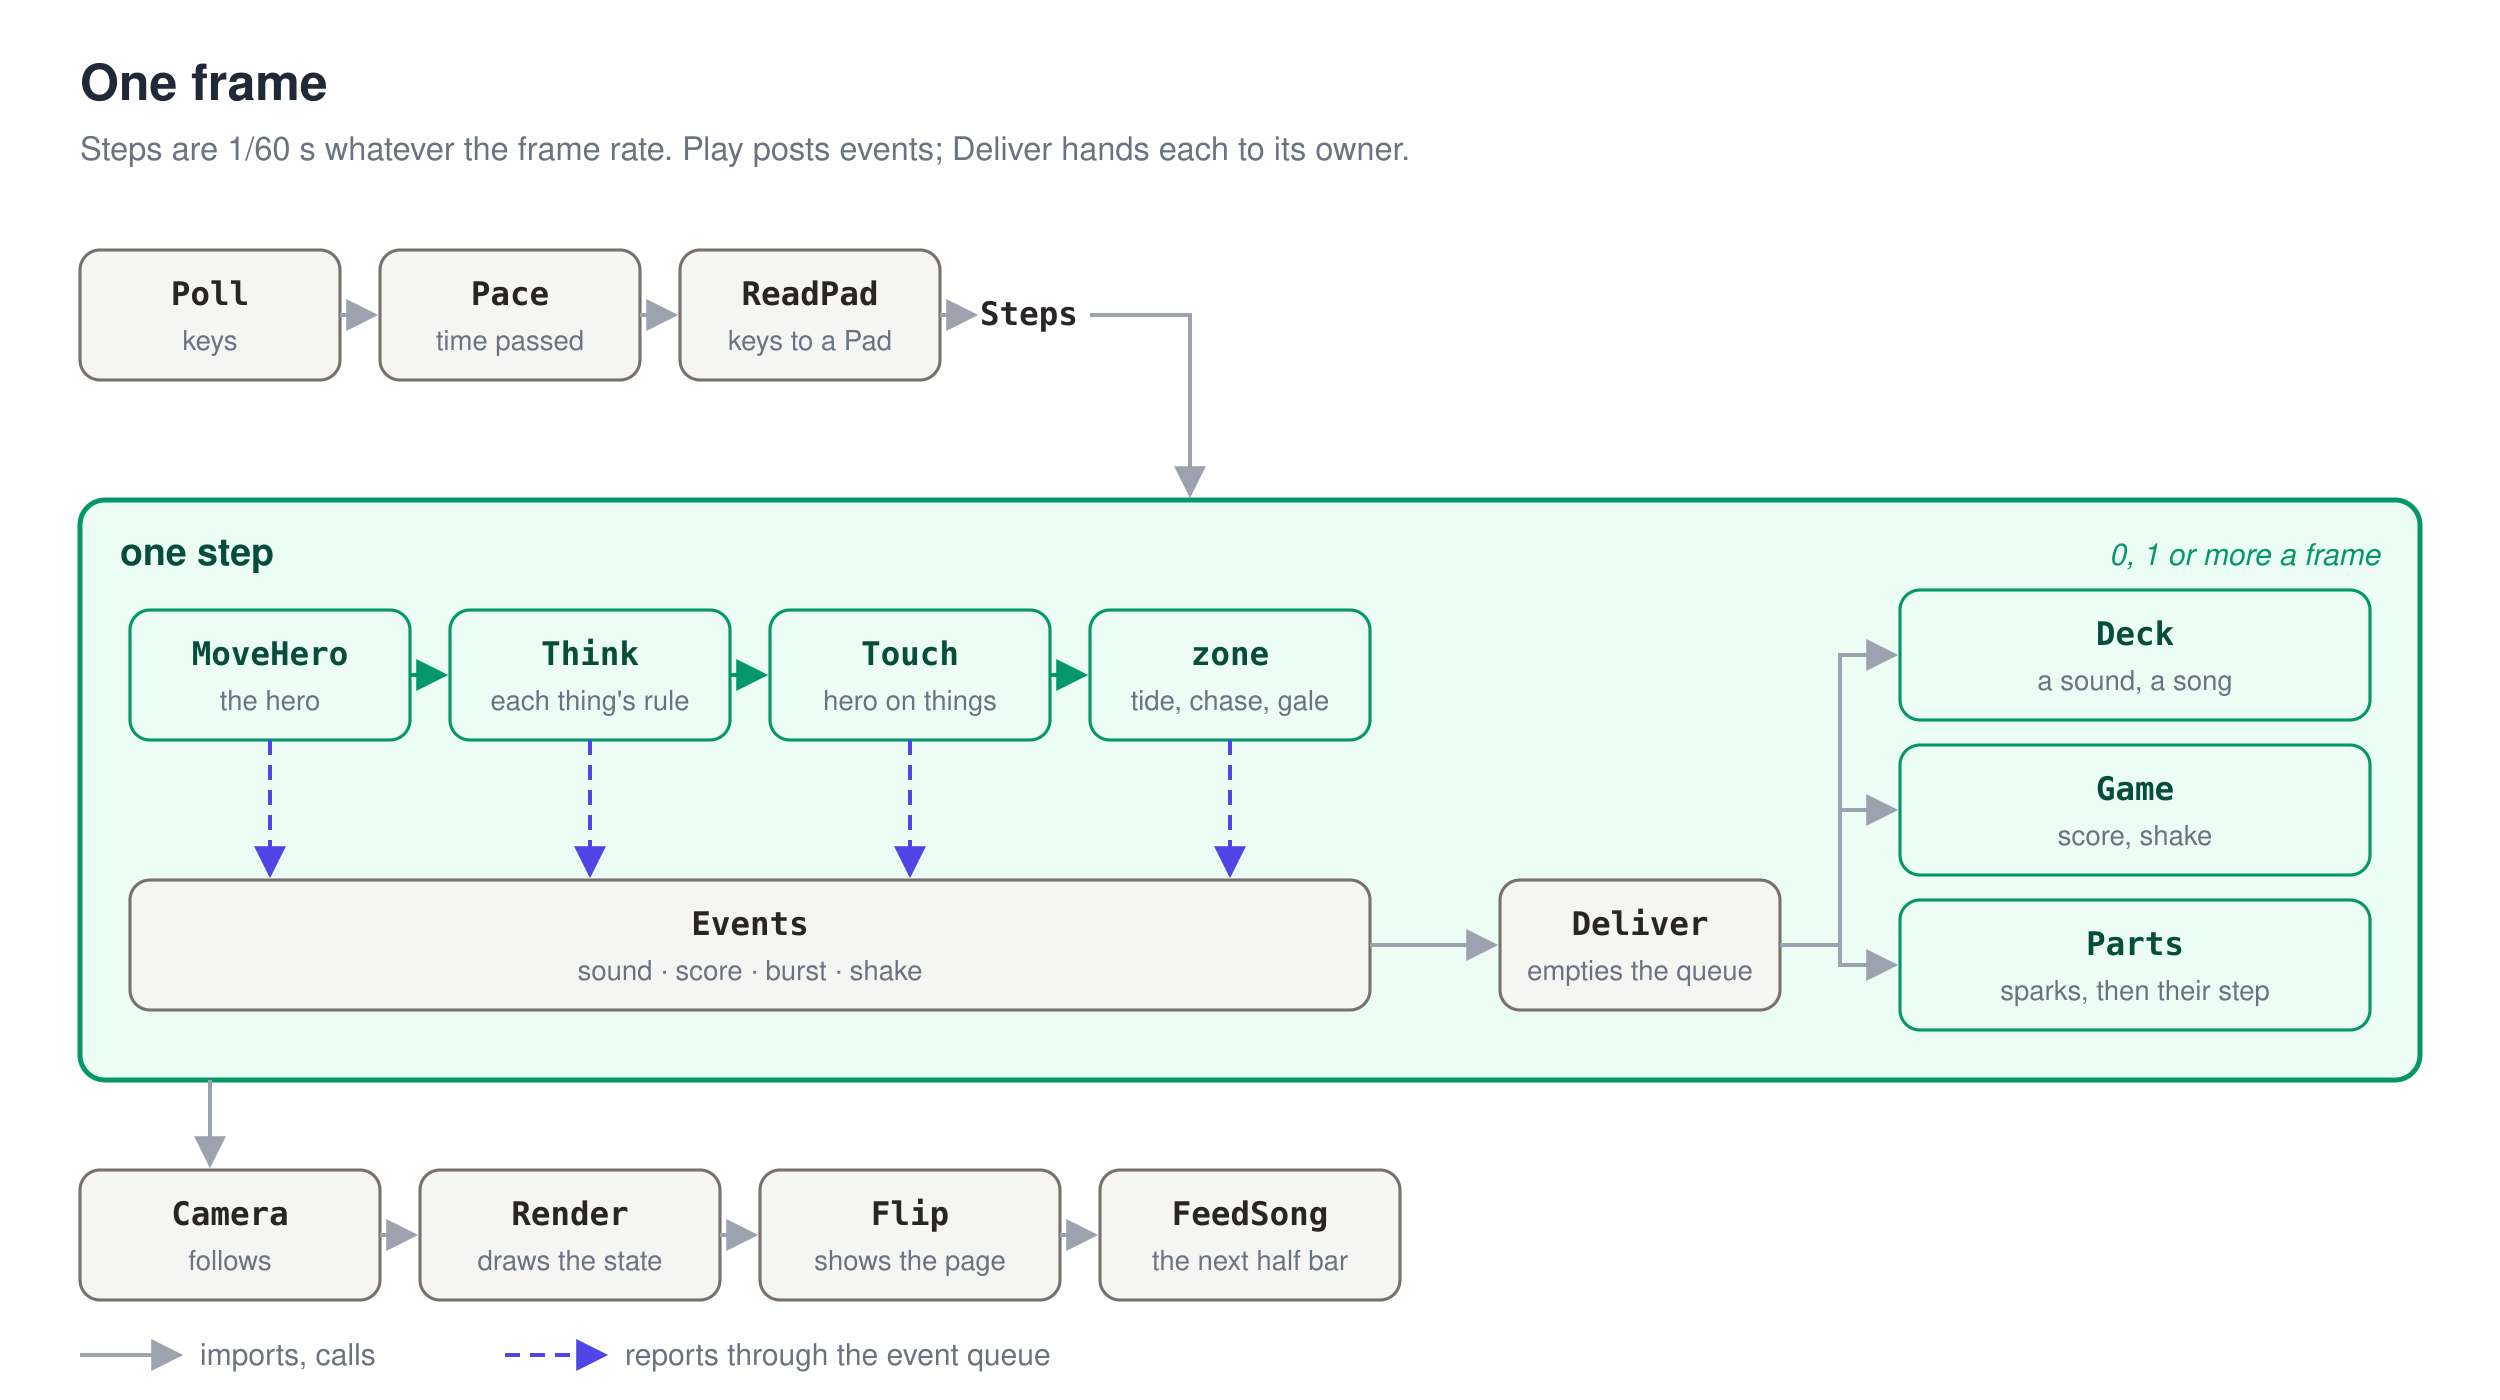
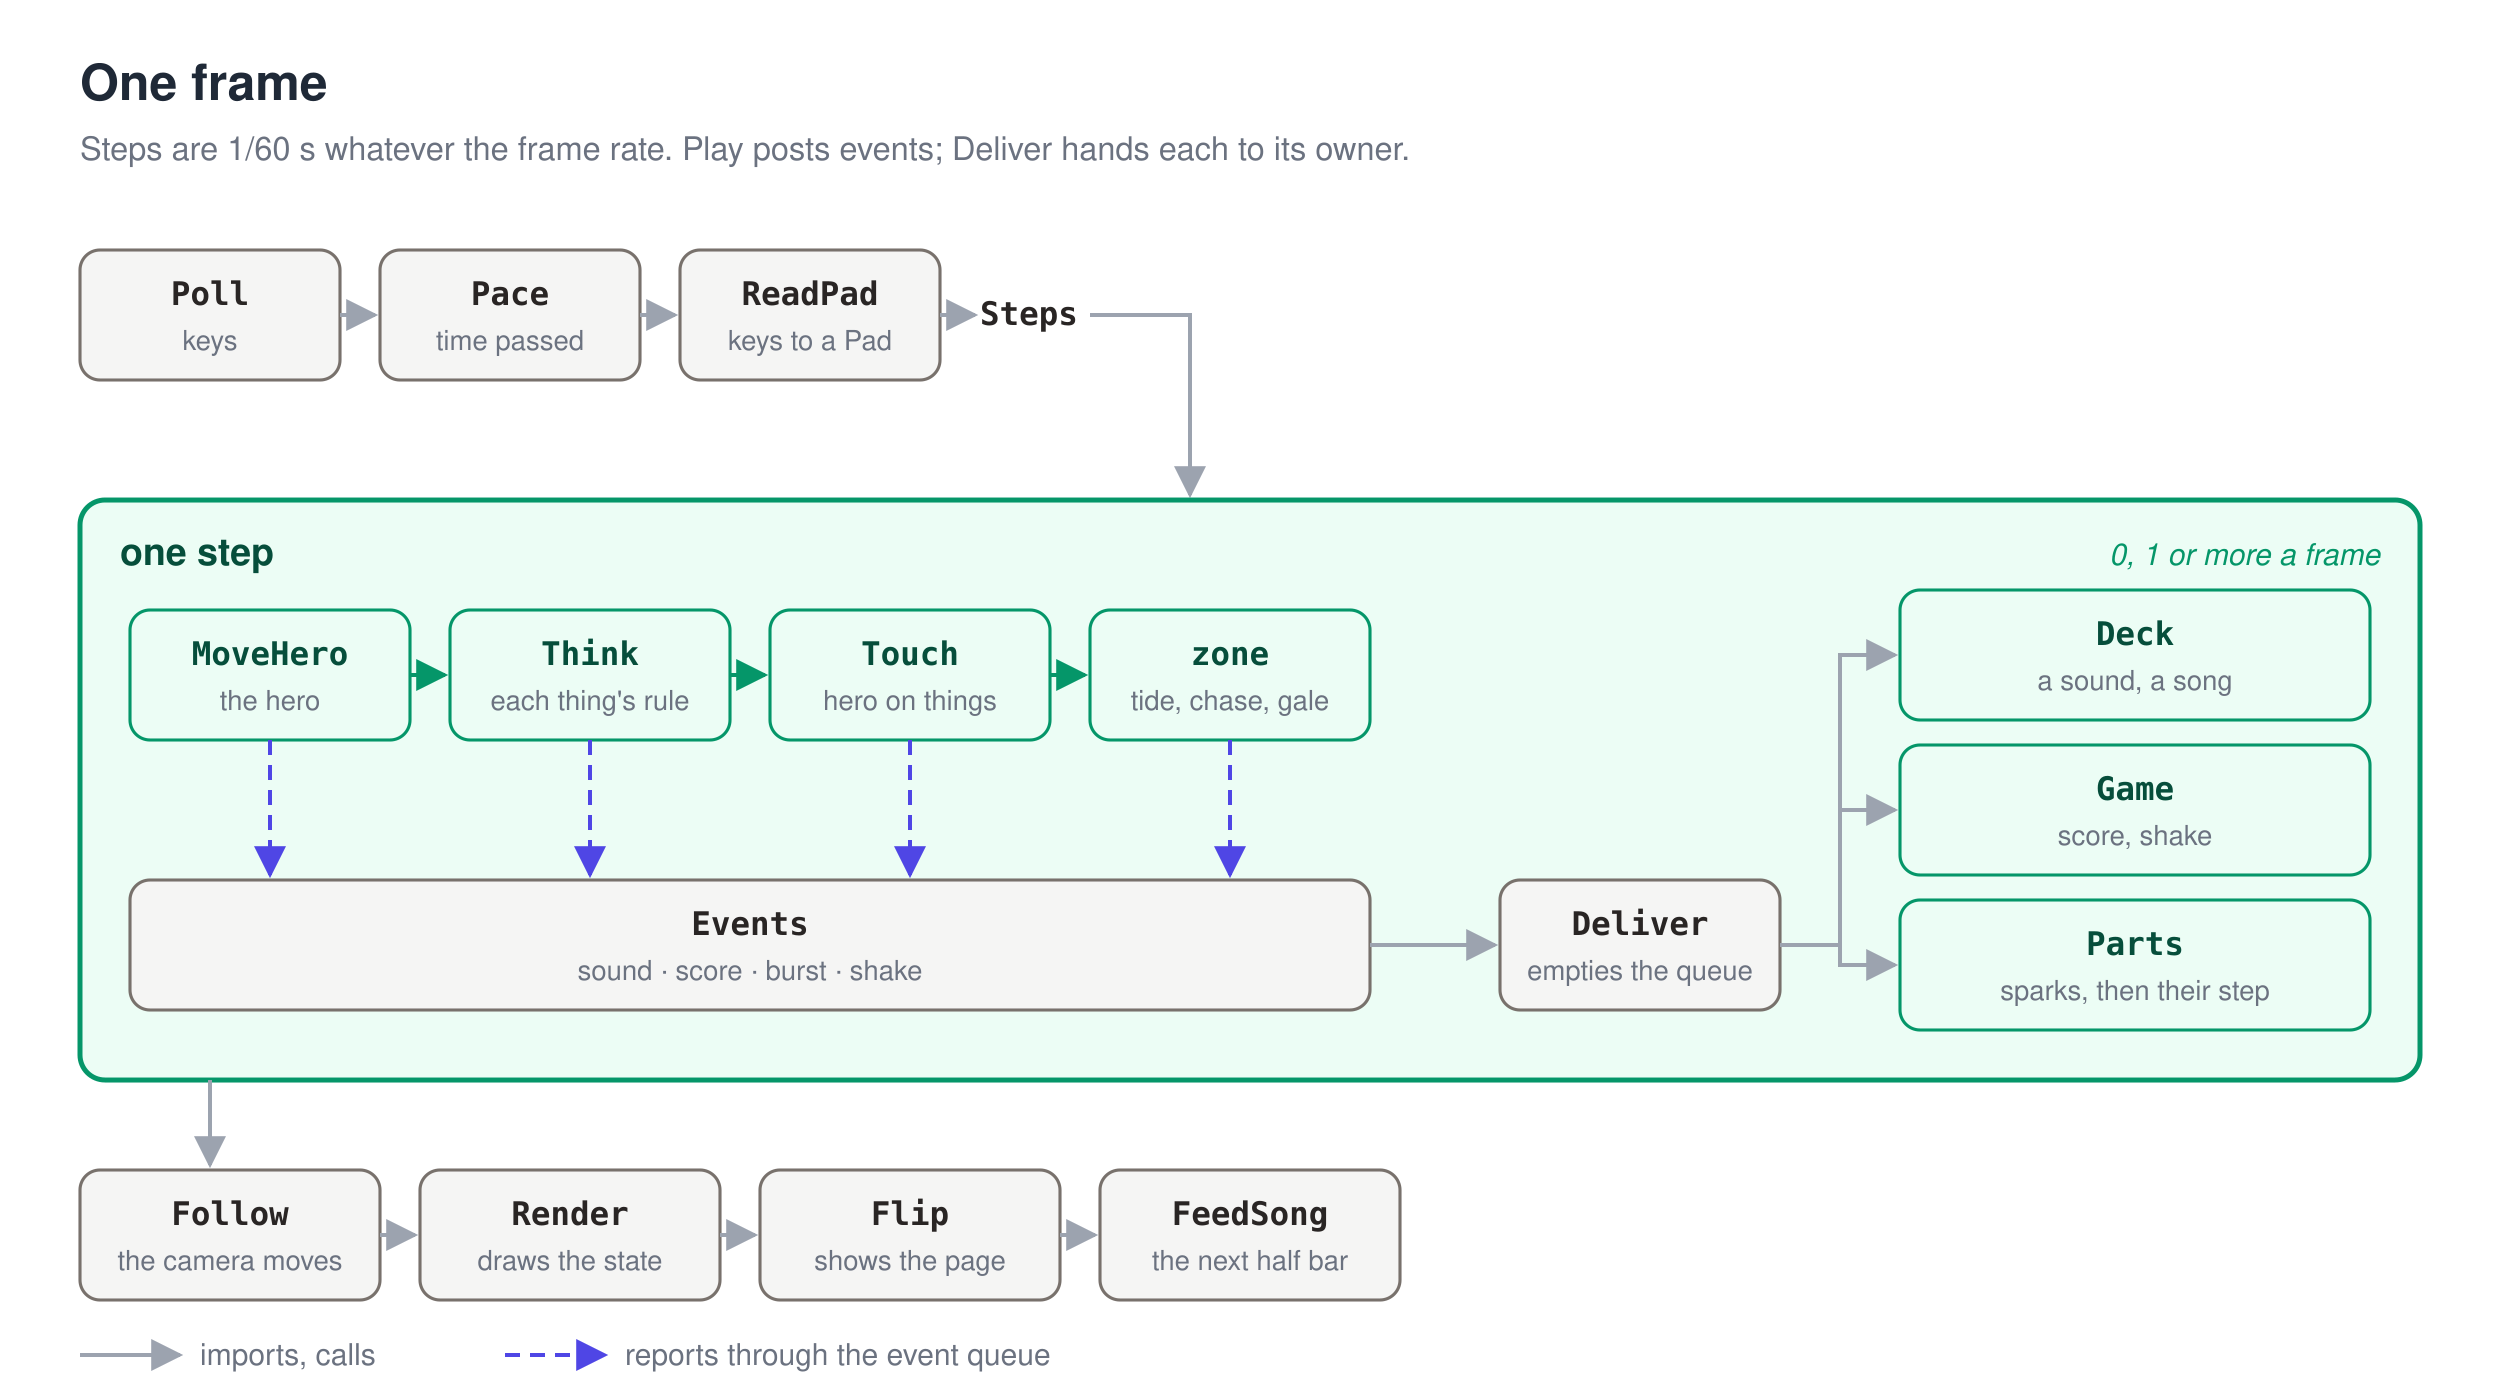
<svg xmlns="http://www.w3.org/2000/svg" width="1000" height="560" viewBox="0 0 1000 560">
  <defs>
    <marker id="ah059669" viewBox="0 0 10 10" refX="9" refY="5" markerWidth="8" markerHeight="8" orient="auto-start-reverse">
      <path d="M0,0 L10,5 L0,10 z" fill="#059669" />
    </marker>
    <marker id="ah4f46e5" viewBox="0 0 10 10" refX="9" refY="5" markerWidth="8" markerHeight="8" orient="auto-start-reverse">
      <path d="M0,0 L10,5 L0,10 z" fill="#4f46e5" />
    </marker>
    <marker id="ah9ca3af" viewBox="0 0 10 10" refX="9" refY="5" markerWidth="8" markerHeight="8" orient="auto-start-reverse">
      <path d="M0,0 L10,5 L0,10 z" fill="#9ca3af" />
    </marker>
  </defs>
  <rect width="1000" height="560" fill="#ffffff" />
  <text x="32" y="40" font-family="-apple-system, 'Segoe UI', Helvetica, Arial, sans-serif" font-size="20" font-weight="700" fill="#1f2937" text-anchor="start">One frame</text>
  <text x="32" y="64" font-family="-apple-system, 'Segoe UI', Helvetica, Arial, sans-serif" font-size="13" font-weight="400" fill="#6b7280" text-anchor="start">Steps are 1/60 s whatever the frame rate. Play posts events; Deliver hands each to its owner.</text>
  <rect x="32" y="100" width="104" height="52" rx="8" fill="#f5f5f4" stroke="#78716c" stroke-width="1.25" />
  <text x="84.0" y="122" font-family="'SF Mono', Menlo, Consolas, monospace" font-size="13" font-weight="700" fill="#292524" text-anchor="middle">Poll</text>
  <text x="84.0" y="140" font-family="-apple-system, 'Segoe UI', Helvetica, Arial, sans-serif" font-size="11" font-weight="400" fill="#6b7280" text-anchor="middle">keys</text>
  <path d="M136,126 L150,126" fill="none" stroke="#9ca3af" stroke-width="1.6" marker-end="url(#ah9ca3af)" />
  <rect x="152" y="100" width="104" height="52" rx="8" fill="#f5f5f4" stroke="#78716c" stroke-width="1.25" />
  <text x="204.0" y="122" font-family="'SF Mono', Menlo, Consolas, monospace" font-size="13" font-weight="700" fill="#292524" text-anchor="middle">Pace</text>
  <text x="204.0" y="140" font-family="-apple-system, 'Segoe UI', Helvetica, Arial, sans-serif" font-size="11" font-weight="400" fill="#6b7280" text-anchor="middle">time passed</text>
  <path d="M256,126 L270,126" fill="none" stroke="#9ca3af" stroke-width="1.6" marker-end="url(#ah9ca3af)" />
  <rect x="272" y="100" width="104" height="52" rx="8" fill="#f5f5f4" stroke="#78716c" stroke-width="1.25" />
  <text x="324.0" y="122" font-family="'SF Mono', Menlo, Consolas, monospace" font-size="13" font-weight="700" fill="#292524" text-anchor="middle">ReadPad</text>
  <text x="324.0" y="140" font-family="-apple-system, 'Segoe UI', Helvetica, Arial, sans-serif" font-size="11" font-weight="400" fill="#6b7280" text-anchor="middle">keys to a Pad</text>
  <path d="M376,126 L390,126" fill="none" stroke="#9ca3af" stroke-width="1.6" marker-end="url(#ah9ca3af)" />
  <text x="392" y="130" font-family="'SF Mono', Menlo, Consolas, monospace" font-size="13" font-weight="700" fill="#292524" text-anchor="start">Steps</text>
  <path d="M436,126 L476,126 L476,198" fill="none" stroke="#9ca3af" stroke-width="1.6" marker-end="url(#ah9ca3af)" />
  <rect x="32" y="200" width="936" height="232" rx="10" fill="#ecfdf5" stroke="#059669" stroke-width="2" />
  <text x="48" y="226" font-family="-apple-system, 'Segoe UI', Helvetica, Arial, sans-serif" font-size="15" font-weight="700" fill="#064e3b" text-anchor="start">one step</text>
  <text x="952" y="226" font-family="-apple-system, 'Segoe UI', Helvetica, Arial, sans-serif" font-size="12" font-weight="400" fill="#059669" text-anchor="end" font-style="italic">0, 1 or more a frame</text>
  <rect x="52" y="244" width="112" height="52" rx="8" fill="#ecfdf5" stroke="#059669" stroke-width="1.25" />
  <text x="108.0" y="266" font-family="'SF Mono', Menlo, Consolas, monospace" font-size="13" font-weight="700" fill="#064e3b" text-anchor="middle">MoveHero</text>
  <text x="108.0" y="284" font-family="-apple-system, 'Segoe UI', Helvetica, Arial, sans-serif" font-size="11" font-weight="400" fill="#6b7280" text-anchor="middle">the hero</text>
  <rect x="180" y="244" width="112" height="52" rx="8" fill="#ecfdf5" stroke="#059669" stroke-width="1.25" />
  <text x="236.0" y="266" font-family="'SF Mono', Menlo, Consolas, monospace" font-size="13" font-weight="700" fill="#064e3b" text-anchor="middle">Think</text>
  <text x="236.0" y="284" font-family="-apple-system, 'Segoe UI', Helvetica, Arial, sans-serif" font-size="11" font-weight="400" fill="#6b7280" text-anchor="middle">each thing's rule</text>
  <path d="M164,270 L178,270" fill="none" stroke="#059669" stroke-width="1.6" marker-end="url(#ah059669)" />
  <rect x="308" y="244" width="112" height="52" rx="8" fill="#ecfdf5" stroke="#059669" stroke-width="1.25" />
  <text x="364.0" y="266" font-family="'SF Mono', Menlo, Consolas, monospace" font-size="13" font-weight="700" fill="#064e3b" text-anchor="middle">Touch</text>
  <text x="364.0" y="284" font-family="-apple-system, 'Segoe UI', Helvetica, Arial, sans-serif" font-size="11" font-weight="400" fill="#6b7280" text-anchor="middle">hero on things</text>
  <path d="M292,270 L306,270" fill="none" stroke="#059669" stroke-width="1.6" marker-end="url(#ah059669)" />
  <rect x="436" y="244" width="112" height="52" rx="8" fill="#ecfdf5" stroke="#059669" stroke-width="1.25" />
  <text x="492.0" y="266" font-family="'SF Mono', Menlo, Consolas, monospace" font-size="13" font-weight="700" fill="#064e3b" text-anchor="middle">zone</text>
  <text x="492.0" y="284" font-family="-apple-system, 'Segoe UI', Helvetica, Arial, sans-serif" font-size="11" font-weight="400" fill="#6b7280" text-anchor="middle">tide, chase, gale</text>
  <path d="M420,270 L434,270" fill="none" stroke="#059669" stroke-width="1.6" marker-end="url(#ah059669)" />
  <rect x="52" y="352" width="496" height="52" rx="8" fill="#f5f5f4" stroke="#78716c" stroke-width="1.25" />
  <text x="300" y="374" font-family="'SF Mono', Menlo, Consolas, monospace" font-size="13" font-weight="700" fill="#292524" text-anchor="middle">Events</text>
  <text x="300" y="392" font-family="-apple-system, 'Segoe UI', Helvetica, Arial, sans-serif" font-size="11" font-weight="400" fill="#6b7280" text-anchor="middle">sound · score · burst · shake</text>
  <path d="M108,296 L108,350" fill="none" stroke="#4f46e5" stroke-width="1.6" stroke-dasharray="6 4" marker-end="url(#ah4f46e5)" />
  <path d="M236,296 L236,350" fill="none" stroke="#4f46e5" stroke-width="1.6" stroke-dasharray="6 4" marker-end="url(#ah4f46e5)" />
  <path d="M364,296 L364,350" fill="none" stroke="#4f46e5" stroke-width="1.6" stroke-dasharray="6 4" marker-end="url(#ah4f46e5)" />
  <path d="M492,296 L492,350" fill="none" stroke="#4f46e5" stroke-width="1.6" stroke-dasharray="6 4" marker-end="url(#ah4f46e5)" />
  <rect x="600" y="352" width="112" height="52" rx="8" fill="#f5f5f4" stroke="#78716c" stroke-width="1.25" />
  <text x="656.0" y="374" font-family="'SF Mono', Menlo, Consolas, monospace" font-size="13" font-weight="700" fill="#292524" text-anchor="middle">Deliver</text>
  <text x="656.0" y="392" font-family="-apple-system, 'Segoe UI', Helvetica, Arial, sans-serif" font-size="11" font-weight="400" fill="#6b7280" text-anchor="middle">empties the queue</text>
  <path d="M548,378 L598,378" fill="none" stroke="#9ca3af" stroke-width="1.6" marker-end="url(#ah9ca3af)" />
  <rect x="760" y="236" width="188" height="52" rx="8" fill="#ecfdf5" stroke="#059669" stroke-width="1.25" />
  <text x="854.0" y="258" font-family="'SF Mono', Menlo, Consolas, monospace" font-size="13" font-weight="700" fill="#064e3b" text-anchor="middle">Deck</text>
  <text x="854.0" y="276" font-family="-apple-system, 'Segoe UI', Helvetica, Arial, sans-serif" font-size="11" font-weight="400" fill="#6b7280" text-anchor="middle">a sound, a song</text>
  <rect x="760" y="298" width="188" height="52" rx="8" fill="#ecfdf5" stroke="#059669" stroke-width="1.25" />
  <text x="854.0" y="320" font-family="'SF Mono', Menlo, Consolas, monospace" font-size="13" font-weight="700" fill="#064e3b" text-anchor="middle">Game</text>
  <text x="854.0" y="338" font-family="-apple-system, 'Segoe UI', Helvetica, Arial, sans-serif" font-size="11" font-weight="400" fill="#6b7280" text-anchor="middle">score, shake</text>
  <rect x="760" y="360" width="188" height="52" rx="8" fill="#ecfdf5" stroke="#059669" stroke-width="1.25" />
  <text x="854.0" y="382" font-family="'SF Mono', Menlo, Consolas, monospace" font-size="13" font-weight="700" fill="#064e3b" text-anchor="middle">Parts</text>
  <text x="854.0" y="400" font-family="-apple-system, 'Segoe UI', Helvetica, Arial, sans-serif" font-size="11" font-weight="400" fill="#6b7280" text-anchor="middle">sparks, then their step</text>
  <path d="M712,378 L736,378 L736,262 L758,262" fill="none" stroke="#9ca3af" stroke-width="1.6" marker-end="url(#ah9ca3af)" />
  <path d="M736,324 L758,324" fill="none" stroke="#9ca3af" stroke-width="1.6" marker-end="url(#ah9ca3af)" />
  <path d="M736,378 L736,386 L758,386" fill="none" stroke="#9ca3af" stroke-width="1.6" marker-end="url(#ah9ca3af)" />
  <path d="M84,432 L84,466" fill="none" stroke="#9ca3af" stroke-width="1.6" marker-end="url(#ah9ca3af)" />
  <rect x="32" y="468" width="120" height="52" rx="8" fill="#f5f5f4" stroke="#78716c" stroke-width="1.25" />
-   <text x="92.0" y="490" font-family="'SF Mono', Menlo, Consolas, monospace" font-size="13" font-weight="700" fill="#292524" text-anchor="middle">Camera</text>
-   <text x="92.0" y="508" font-family="-apple-system, 'Segoe UI', Helvetica, Arial, sans-serif" font-size="11" font-weight="400" fill="#6b7280" text-anchor="middle">follows</text>
+   <text x="92.0" y="490" font-family="'SF Mono', Menlo, Consolas, monospace" font-size="13" font-weight="700" fill="#292524" text-anchor="middle">Follow</text>
+   <text x="92.0" y="508" font-family="-apple-system, 'Segoe UI', Helvetica, Arial, sans-serif" font-size="11" font-weight="400" fill="#6b7280" text-anchor="middle">the camera moves</text>
  <rect x="168" y="468" width="120" height="52" rx="8" fill="#f5f5f4" stroke="#78716c" stroke-width="1.25" />
  <text x="228.0" y="490" font-family="'SF Mono', Menlo, Consolas, monospace" font-size="13" font-weight="700" fill="#292524" text-anchor="middle">Render</text>
  <text x="228.0" y="508" font-family="-apple-system, 'Segoe UI', Helvetica, Arial, sans-serif" font-size="11" font-weight="400" fill="#6b7280" text-anchor="middle">draws the state</text>
  <path d="M152,494 L166,494" fill="none" stroke="#9ca3af" stroke-width="1.6" marker-end="url(#ah9ca3af)" />
  <rect x="304" y="468" width="120" height="52" rx="8" fill="#f5f5f4" stroke="#78716c" stroke-width="1.25" />
  <text x="364.0" y="490" font-family="'SF Mono', Menlo, Consolas, monospace" font-size="13" font-weight="700" fill="#292524" text-anchor="middle">Flip</text>
  <text x="364.0" y="508" font-family="-apple-system, 'Segoe UI', Helvetica, Arial, sans-serif" font-size="11" font-weight="400" fill="#6b7280" text-anchor="middle">shows the page</text>
  <path d="M288,494 L302,494" fill="none" stroke="#9ca3af" stroke-width="1.6" marker-end="url(#ah9ca3af)" />
  <rect x="440" y="468" width="120" height="52" rx="8" fill="#f5f5f4" stroke="#78716c" stroke-width="1.25" />
  <text x="500.0" y="490" font-family="'SF Mono', Menlo, Consolas, monospace" font-size="13" font-weight="700" fill="#292524" text-anchor="middle">FeedSong</text>
  <text x="500.0" y="508" font-family="-apple-system, 'Segoe UI', Helvetica, Arial, sans-serif" font-size="11" font-weight="400" fill="#6b7280" text-anchor="middle">the next half bar</text>
  <path d="M424,494 L438,494" fill="none" stroke="#9ca3af" stroke-width="1.6" marker-end="url(#ah9ca3af)" />
  <path d="M32,542 L72,542" fill="none" stroke="#9ca3af" stroke-width="1.6" marker-end="url(#ah9ca3af)" />
  <text x="80" y="546" font-family="-apple-system, 'Segoe UI', Helvetica, Arial, sans-serif" font-size="12" font-weight="400" fill="#6b7280" text-anchor="start">imports, calls</text>
  <path d="M202,542 L242,542" fill="none" stroke="#4f46e5" stroke-width="1.6" stroke-dasharray="6 4" marker-end="url(#ah4f46e5)" />
  <text x="250" y="546" font-family="-apple-system, 'Segoe UI', Helvetica, Arial, sans-serif" font-size="12" font-weight="400" fill="#6b7280" text-anchor="start">reports through the event queue</text>
</svg>
